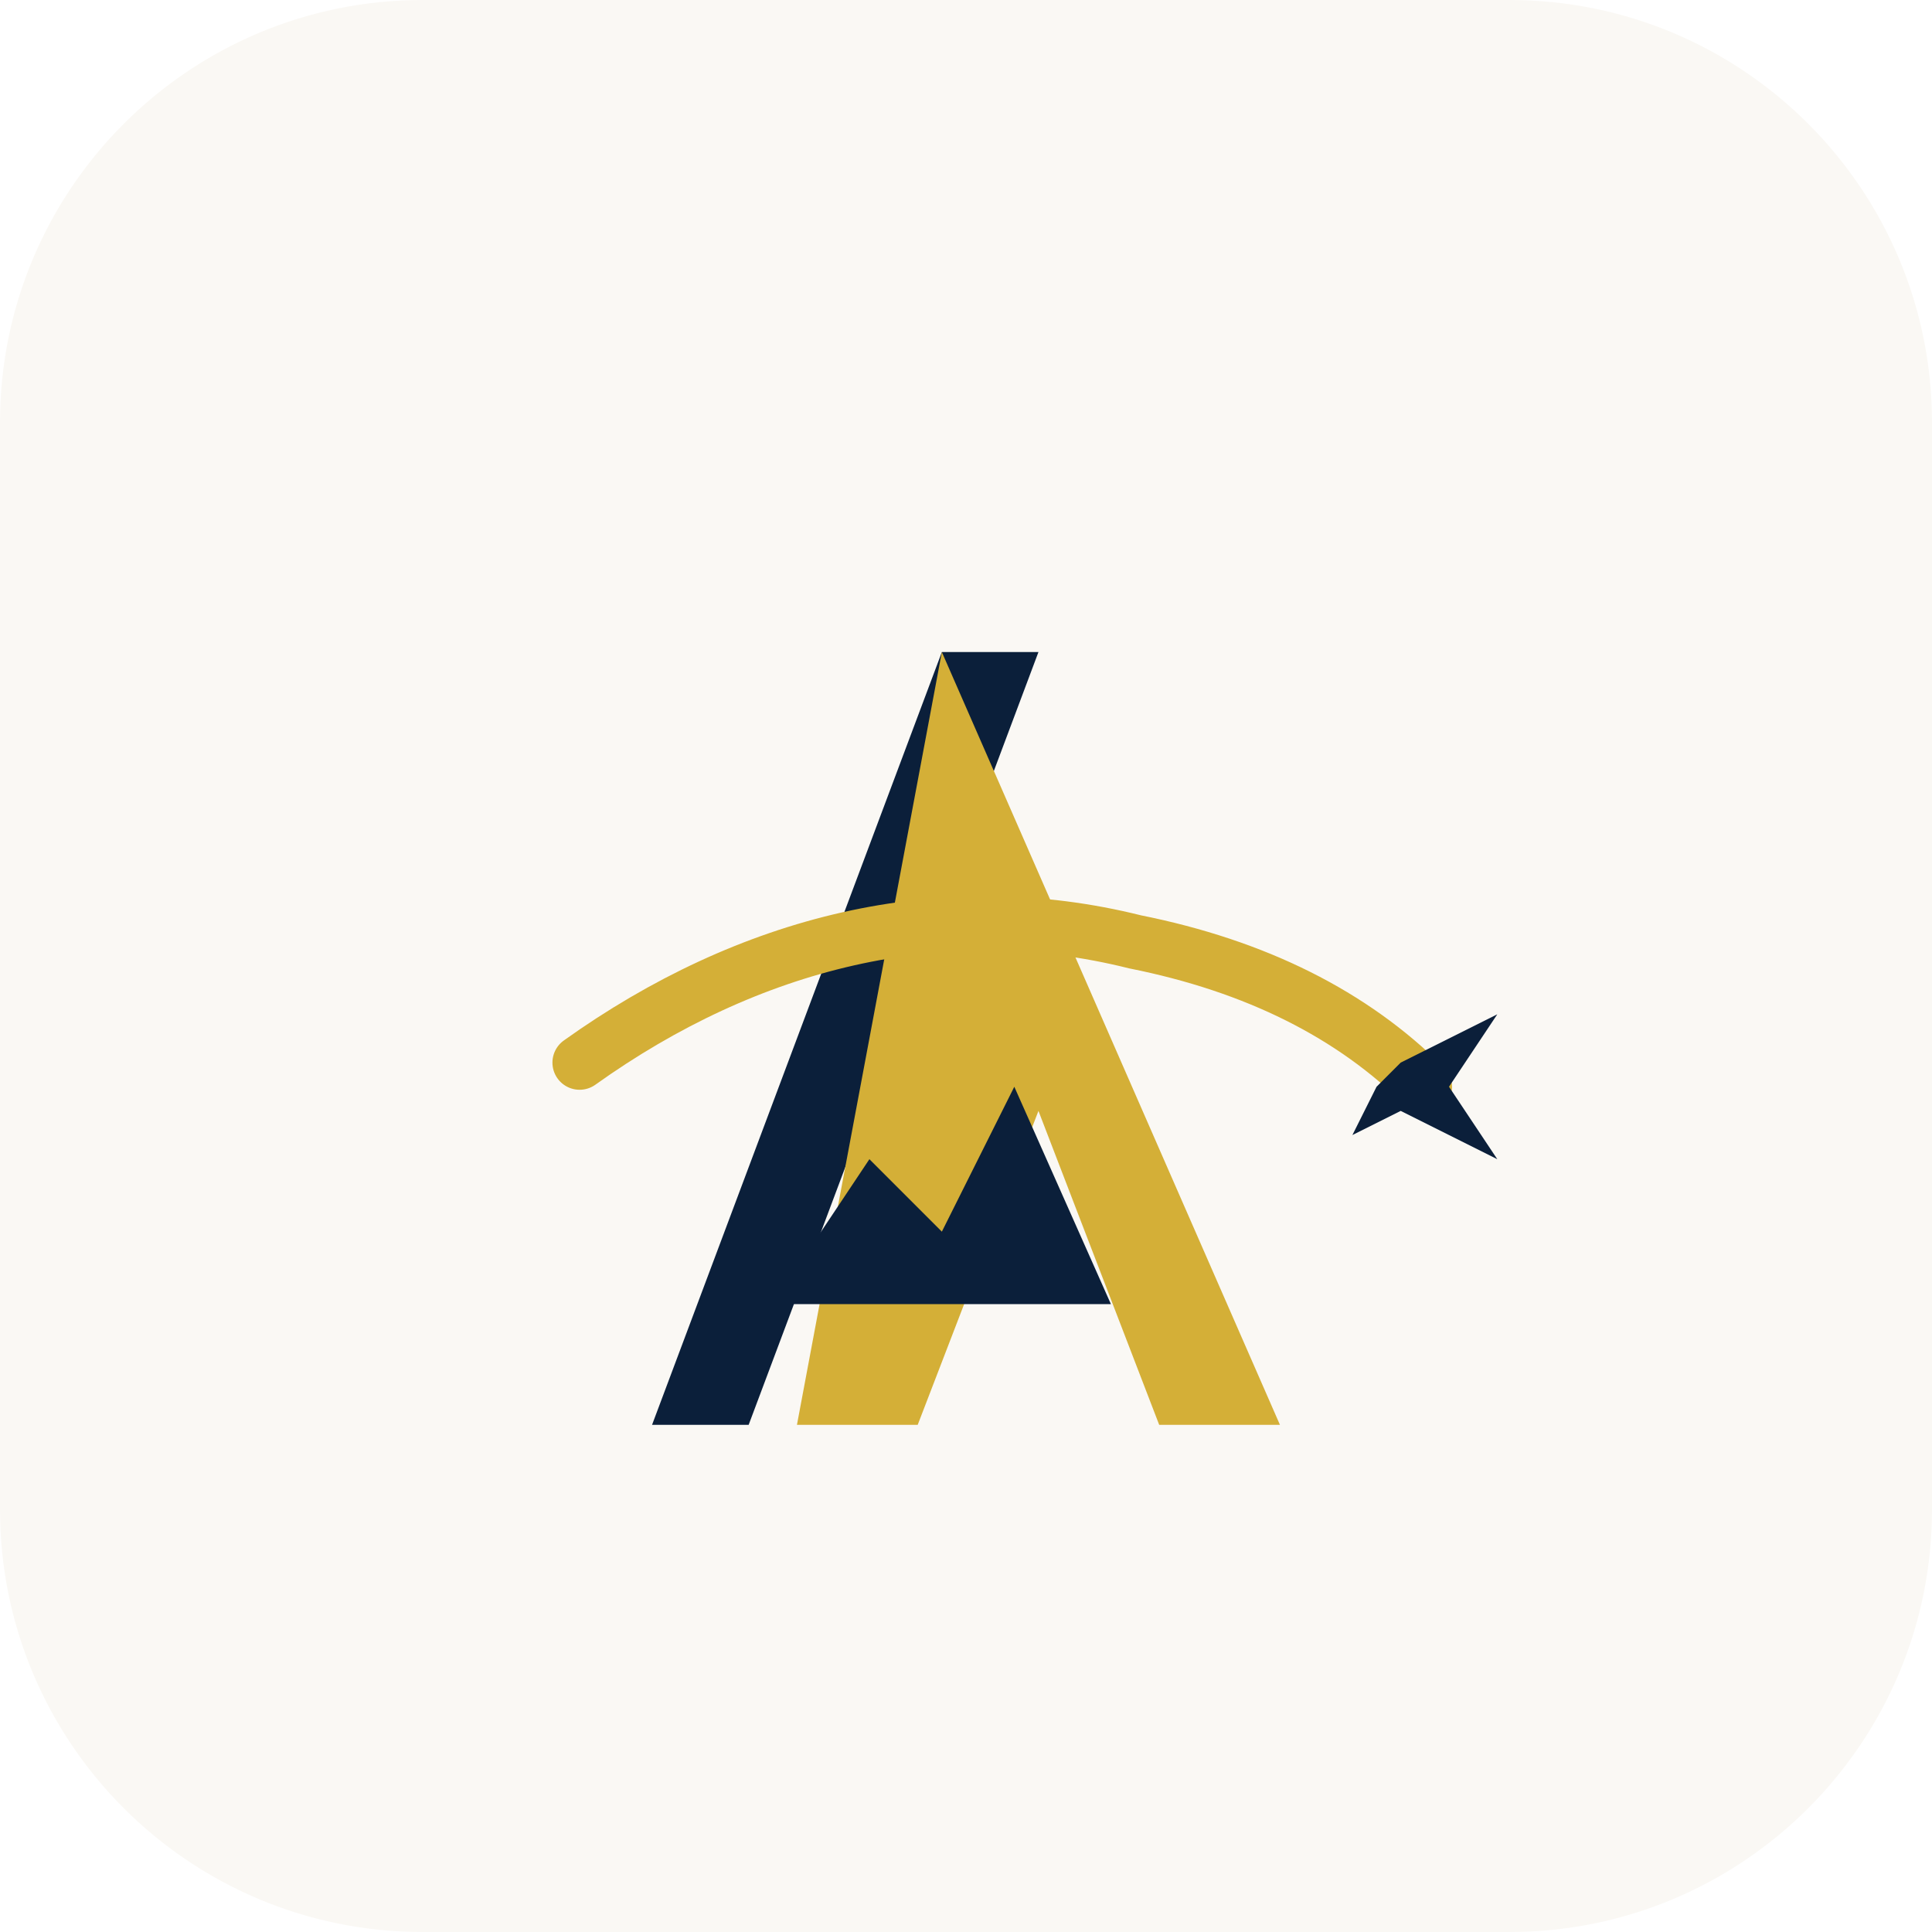
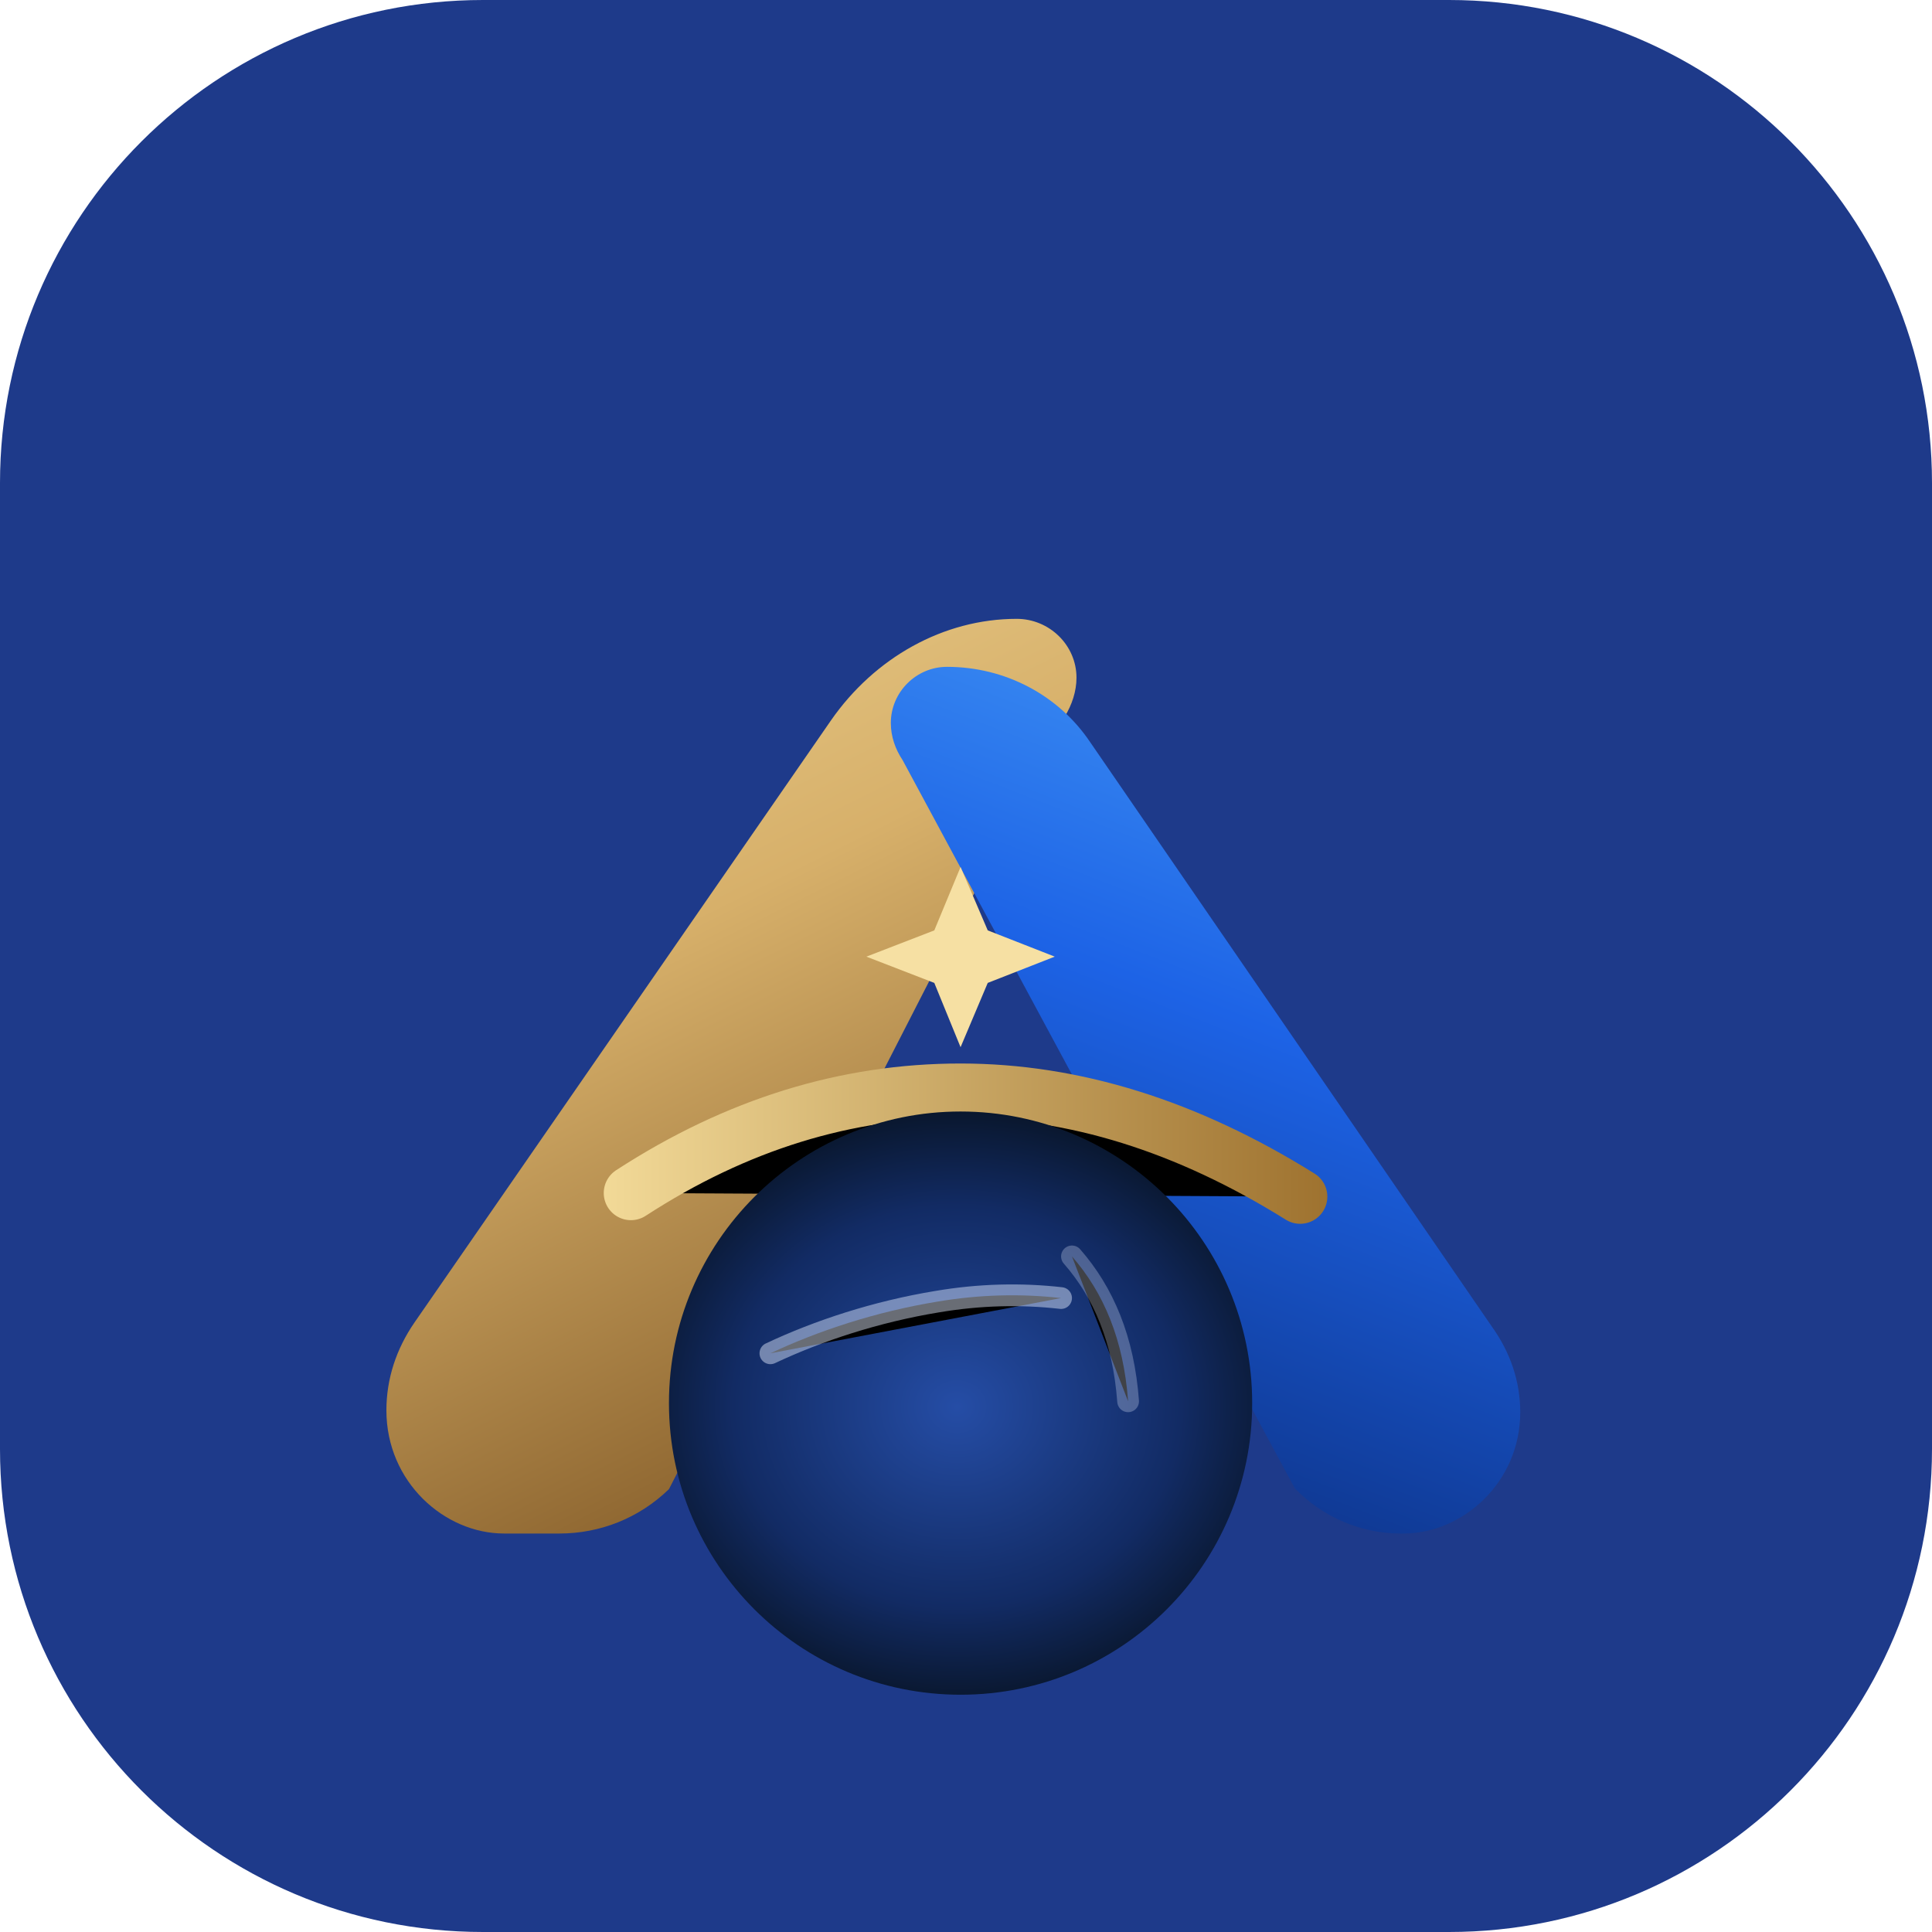
- <svg xmlns="http://www.w3.org/2000/svg" viewBox="0 0 32 32" width="32" height="32">
-   <rect width="32" height="32" rx="7" fill="#FAF8F4" />
-   <g transform="translate(4 4) scale(0.2)">
-     <path d="M34 98L58 34L66 34L42 98H34Z" fill="#0B1F3A" />
-     <path d="M58 34L86 98H76L66 72L56 98H46L58 34Z" fill="#D4AF37" />
-     <path d="M44 88L52 76L58 82L64 70L72 88H44Z" fill="#0B1F3A" />
-     <path d="M28 68C42 58 58 54 74 58C84 60 92 64 98 70" stroke="#D4AF37" stroke-width="4.5" stroke-linecap="round" fill="none" />
-     <path d="M96 68L104 64L100 70L104 76L96 72L92 74L94 70L96 68Z" fill="#0B1F3A" />
+ <svg xmlns="http://www.w3.org/2000/svg" viewBox="0 0 32 32">
+   <rect width="32" height="32" rx="8" fill="#1E3A8A" />
+   <g transform="translate(4 3.5) scale(0.15)">
+     <defs>
+       <linearGradient id="asvior-gold" x1="25" y1="12" x2="82" y2="126" gradientUnits="userSpaceOnUse">
+         <stop stop-color="#F5E1A4" />
+         <stop offset="0.55" stop-color="#D7B06A" />
+         <stop offset="1" stop-color="#8F6731" />
+       </linearGradient>
+       <linearGradient id="asvior-blue" x1="118" y1="18" x2="70" y2="142" gradientUnits="userSpaceOnUse">
+         <stop stop-color="#59B7FF" />
+         <stop offset="0.52" stop-color="#1D63E6" />
+         <stop offset="1" stop-color="#0B2C7A" />
+       </linearGradient>
+       <linearGradient id="asvior-arc" x1="38" y1="104" x2="124" y2="104" gradientUnits="userSpaceOnUse">
+         <stop stop-color="#F4DC9A" />
+         <stop offset="1" stop-color="#9A6D2A" />
+       </linearGradient>
+       <radialGradient id="asvior-globe" cx="0" cy="0" r="1" gradientUnits="userSpaceOnUse" gradientTransform="translate(79 132) rotate(90) scale(34 38)">
+         <stop stop-color="#254DA6" />
+         <stop offset="0.65" stop-color="#122B64" />
+         <stop offset="1" stop-color="#081426" />
+       </radialGradient>
+     </defs>
+     <path d="M29 146C22.4 146 16 140.3 16 132.4C16 128.9 17.1 125.6 19.1 122.7L65.1 56.2C69.9 49.3 77.5 45 85.6 45C89.2 45 92.2 47.9 92.2 51.5C92.2 53 91.7 54.5 90.9 55.8L47.2 141.1C43.9 144.3 39.6 146 35.1 146H29Z" fill="url(#asvior-gold)" />
+     <path d="M128.3 146C134.8 146 141.2 140.4 141.2 132.6C141.2 129.2 140.1 126 138.1 123.2L93.7 58.6C90.2 53.4 84.3 50.3 77.9 50.3C74.5 50.3 71.7 53.1 71.7 56.5C71.7 58 72.2 59.4 73 60.6L116.3 141C119.4 144.2 123.6 146 128 146H128.3Z" fill="url(#asvior-blue)" />
+     <path d="M43 108.4C54.7 100.8 66.8 97.1 79.4 97.1C91.9 97.1 104.4 101 116.9 108.8" stroke="url(#asvior-arc)" stroke-width="6" stroke-linecap="round" />
+     <circle cx="79.4" cy="131.6" r="32.2" fill="url(#asvior-globe)" />
+     <path d="M58.4 126.1C63.7 123.6 70.1 121.5 76.8 120.4C81.5 119.6 86.1 119.5 90.5 120" stroke="rgba(228,238,255,0.46)" stroke-width="2.4" stroke-linecap="round" />
+     <path d="M91.7 115.4C95.2 119.4 97.4 124.6 97.9 131.4" stroke="rgba(228,238,255,0.28)" stroke-width="2.4" stroke-linecap="round" />
+     <path d="M79.4 72.4L82.4 79.4L89.8 82.3L82.4 85.2L79.4 92.3L76.5 85.2L69 82.3L76.5 79.4L79.4 72.4Z" fill="#F6E0A3" />
  </g>
</svg>
